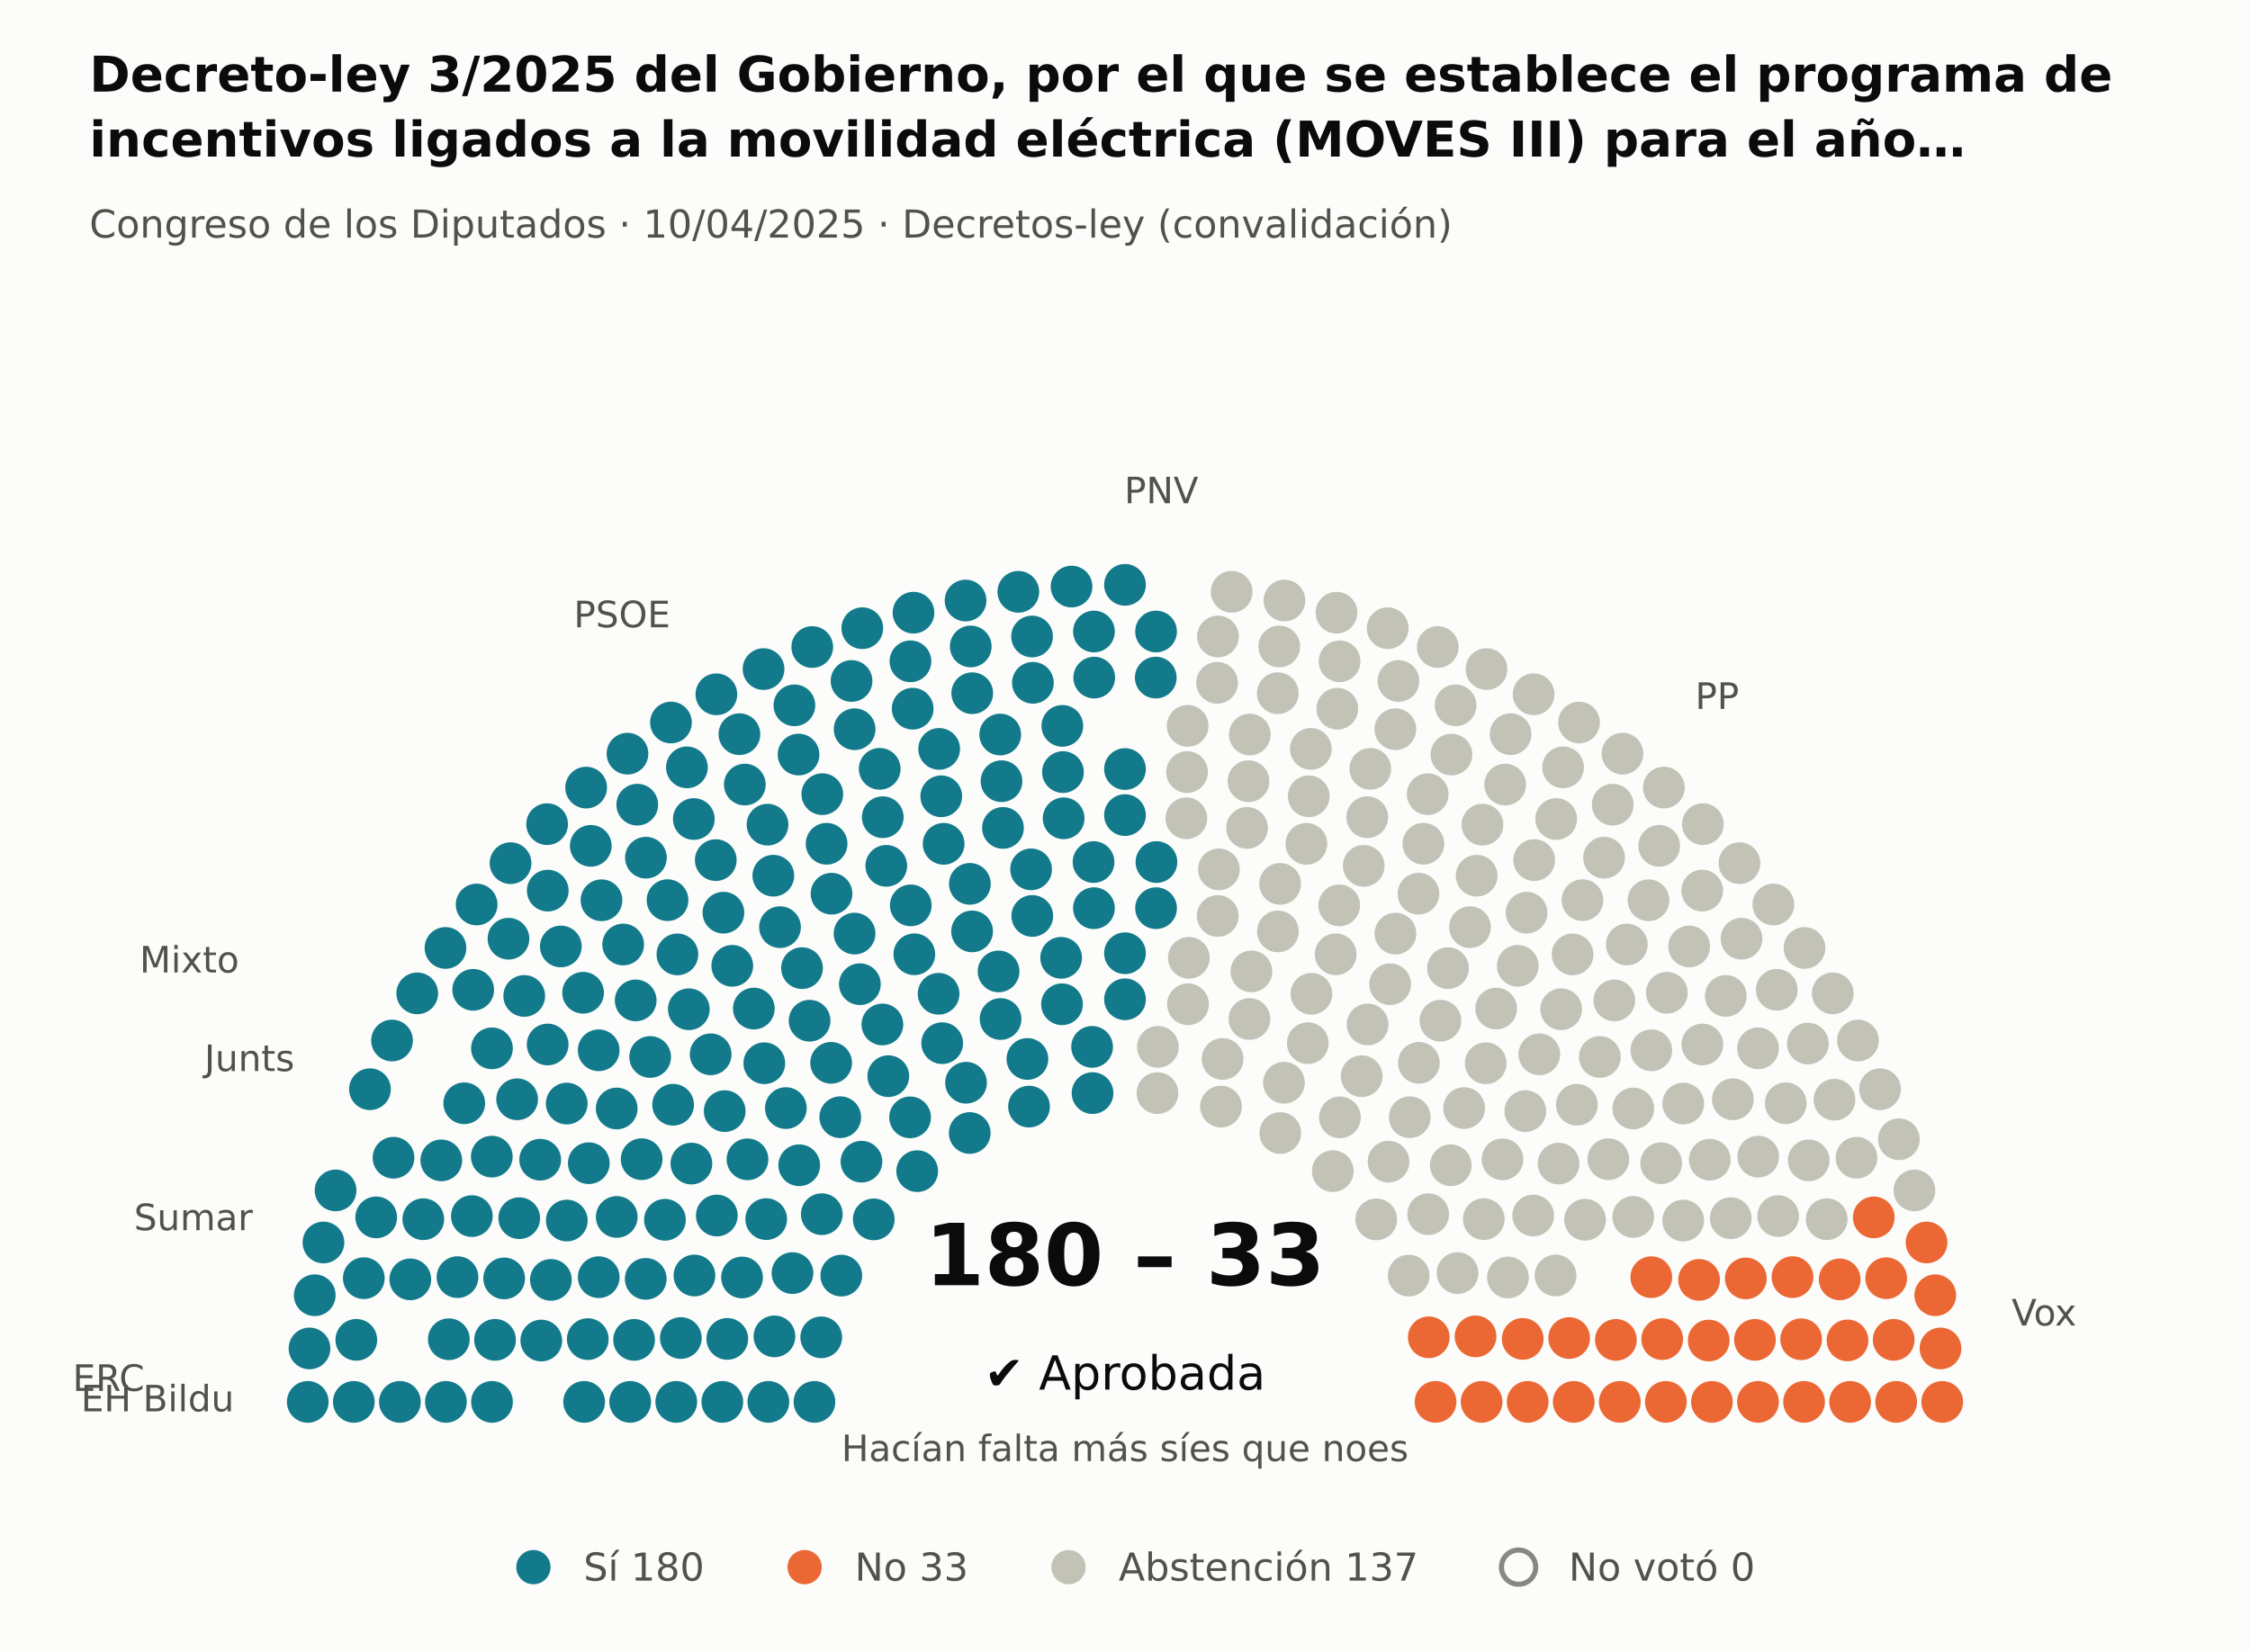
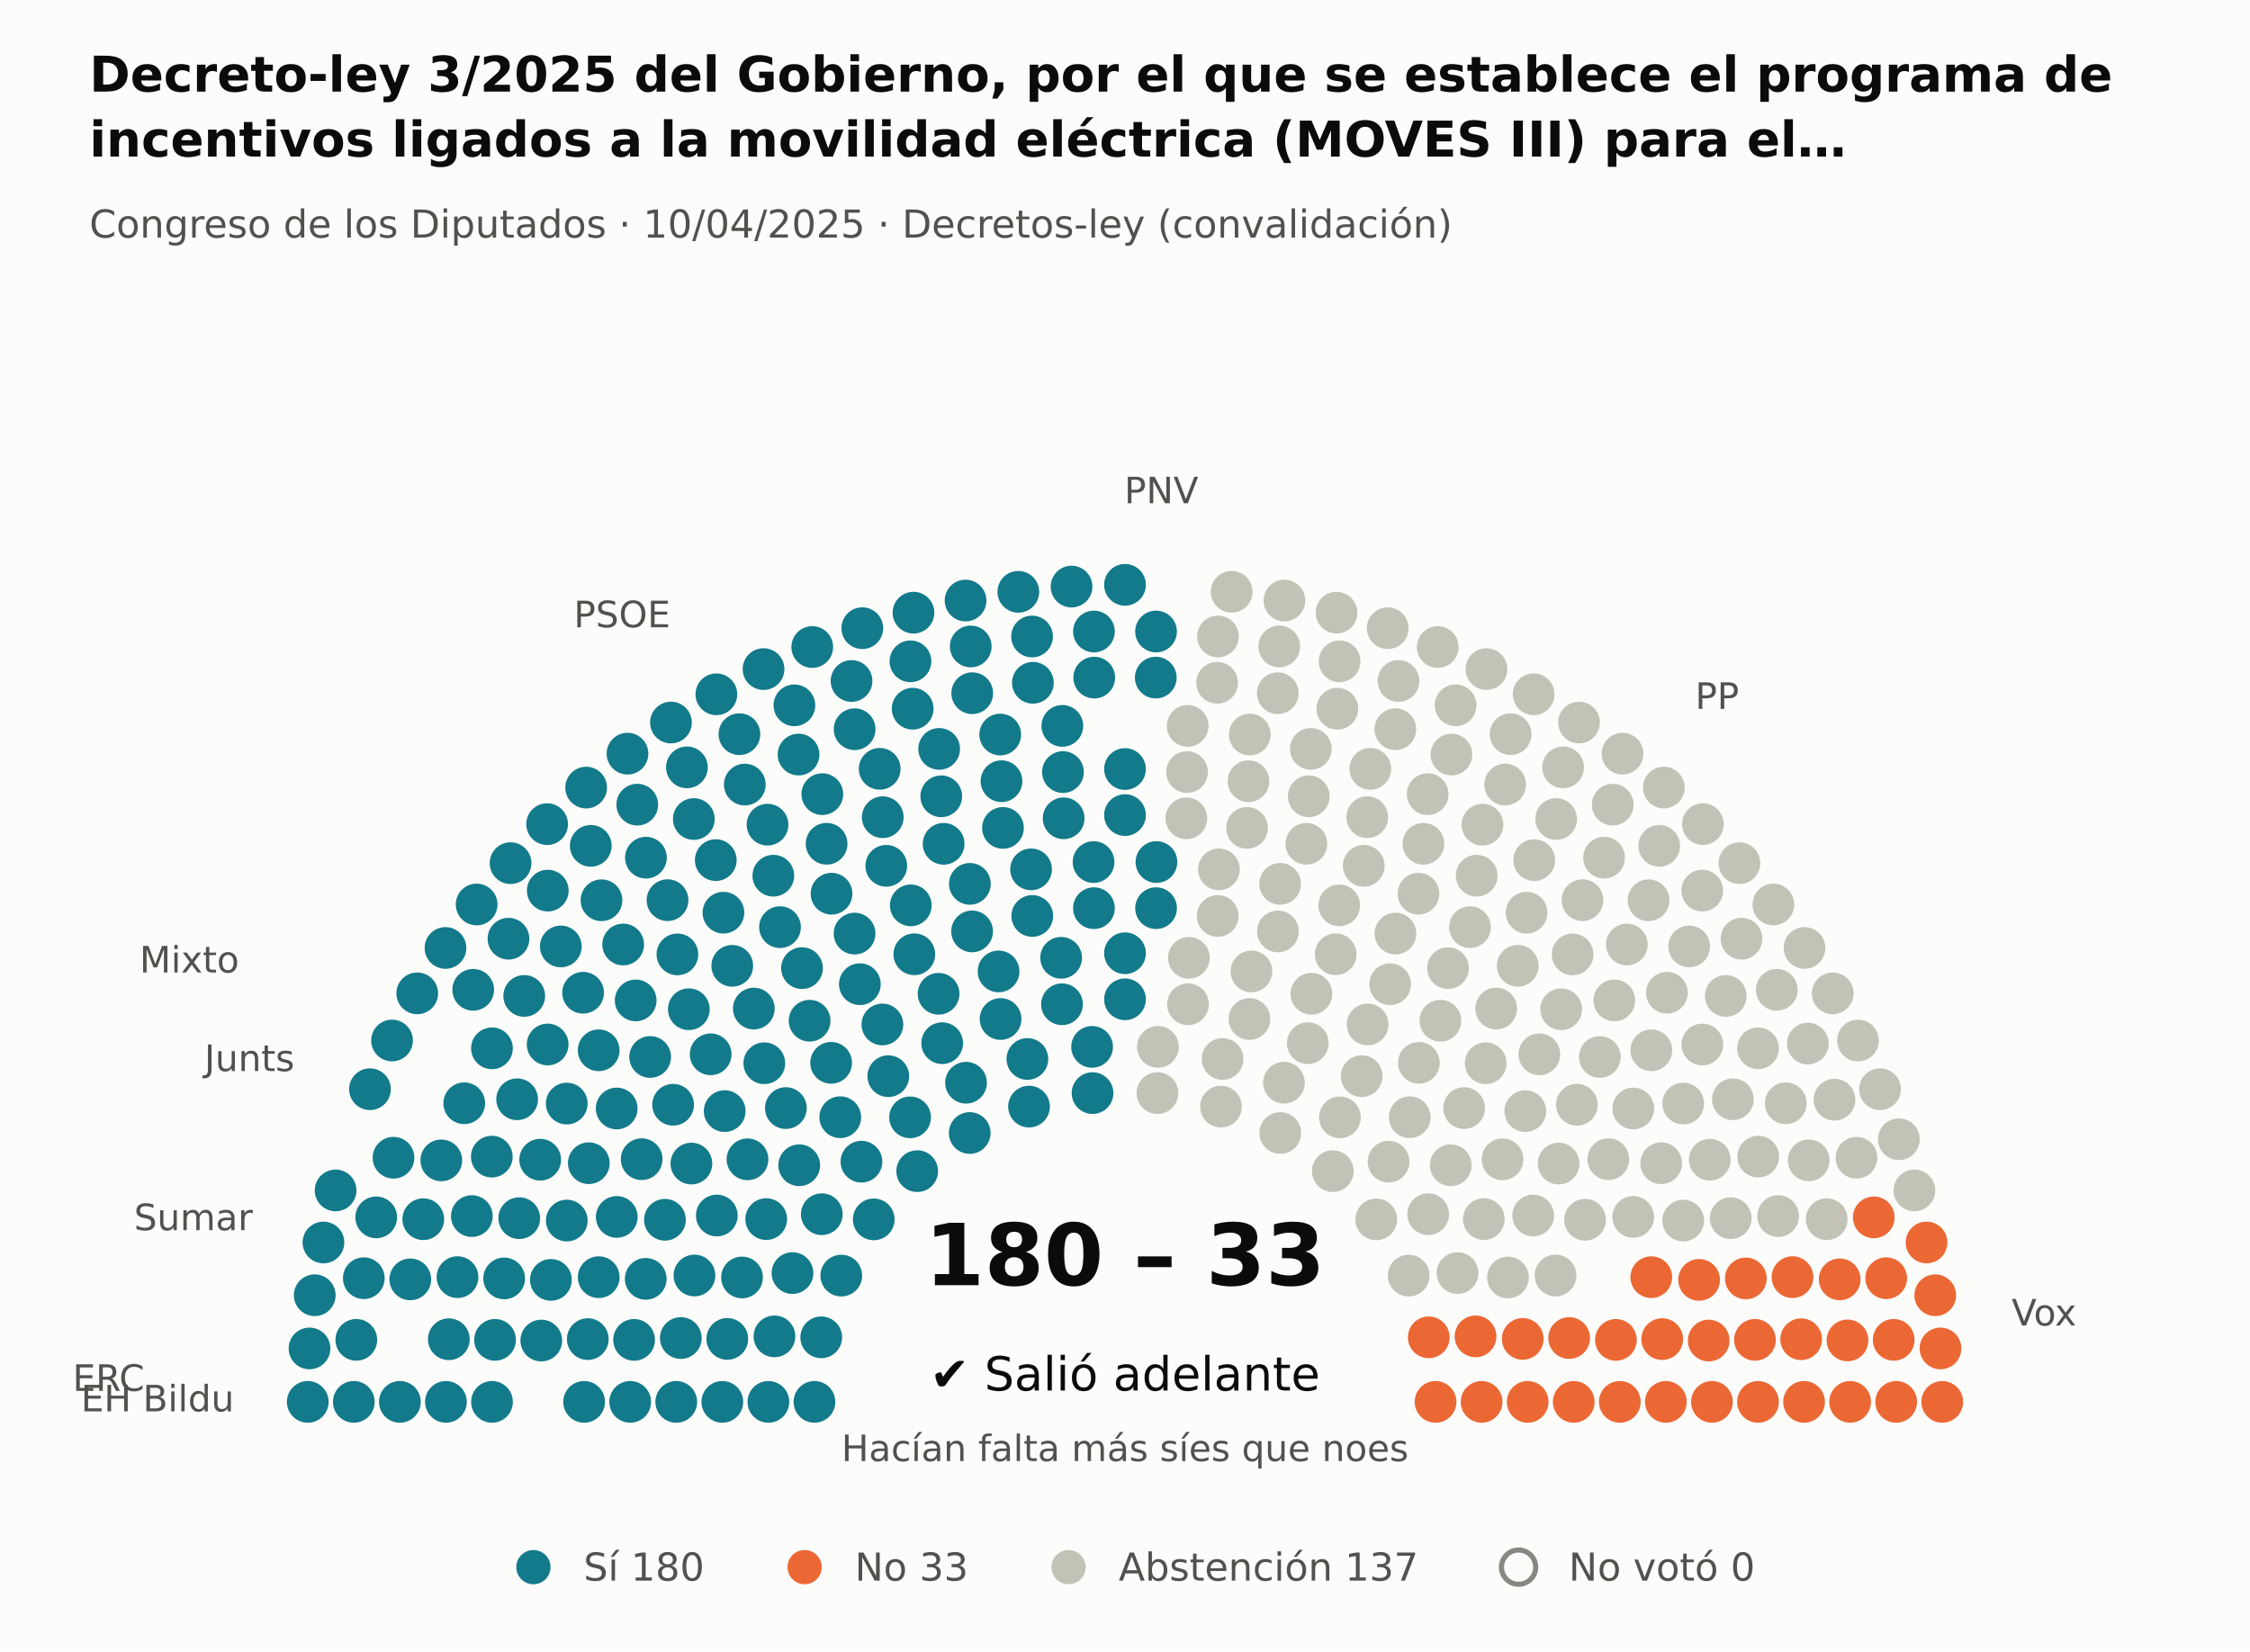
<svg xmlns="http://www.w3.org/2000/svg" xmlns:xlink="http://www.w3.org/1999/xlink" width="525.6pt" height="385.884pt" viewBox="0 0 525.6 385.884" version="1.1">
  <defs>
    <style type="text/css">*{stroke-linejoin: round; stroke-linecap: butt}</style>
  </defs>
  <g id="figure_1">
    <g id="patch_1">
      <path d="M 0 385.884  L 525.6 385.884  L 525.6 0  L 0 0  z " style="fill: #fcfcfb" />
    </g>
    <g id="axes_1">
      <g id="PathCollection_1">
        <defs>
          <path id="m79c244569f" d="M 0 4.873  C 1.292 4.873 2.532 4.36 3.446 3.446  C 4.36 2.532 4.873 1.292 4.873 0  C 4.873 -1.292 4.36 -2.532 3.446 -3.446  C 2.532 -4.36 1.292 -4.873 0 -4.873  C -1.292 -4.873 -2.532 -4.36 -3.446 -3.446  C -4.36 -2.532 -4.873 -1.292 -4.873 0  C -4.873 1.292 -4.36 2.532 -3.446 3.446  C -2.532 4.36 -1.292 4.873 0 4.873  z " />
        </defs>
        <g clip-path="url(#p0f7a6aeadc)">
          <use xlink:href="#m79c244569f" x="190.255" y="327.559" style="fill: #127a8a" />
          <use xlink:href="#m79c244569f" x="179.494" y="327.559" style="fill: #127a8a" />
          <use xlink:href="#m79c244569f" x="168.734" y="327.559" style="fill: #127a8a" />
          <use xlink:href="#m79c244569f" x="157.974" y="327.559" style="fill: #127a8a" />
          <use xlink:href="#m79c244569f" x="147.213" y="327.559" style="fill: #127a8a" />
          <use xlink:href="#m79c244569f" x="136.453" y="327.559" style="fill: #127a8a" />
          <use xlink:href="#m79c244569f" x="114.932" y="327.559" style="fill: #127a8a" />
          <use xlink:href="#m79c244569f" x="104.172" y="327.559" style="fill: #127a8a" />
          <use xlink:href="#m79c244569f" x="93.412" y="327.559" style="fill: #127a8a" />
          <use xlink:href="#m79c244569f" x="82.651" y="327.559" style="fill: #127a8a" />
          <use xlink:href="#m79c244569f" x="71.891" y="327.559" style="fill: #127a8a" />
          <use xlink:href="#m79c244569f" x="72.3" y="315.072" style="fill: #127a8a" />
          <use xlink:href="#m79c244569f" x="83.235" y="313.063" style="fill: #127a8a" />
          <use xlink:href="#m79c244569f" x="104.849" y="312.922" style="fill: #127a8a" />
          <use xlink:href="#m79c244569f" x="115.644" y="313.065" style="fill: #127a8a" />
          <use xlink:href="#m79c244569f" x="126.444" y="313.227" style="fill: #127a8a" />
          <use xlink:href="#m79c244569f" x="137.307" y="312.891" style="fill: #127a8a" />
          <use xlink:href="#m79c244569f" x="148.125" y="313.072" style="fill: #127a8a" />
          <use xlink:href="#m79c244569f" x="73.524" y="302.64" style="fill: #127a8a" />
          <use xlink:href="#m79c244569f" x="159.041" y="312.64" style="fill: #127a8a" />
          <use xlink:href="#m79c244569f" x="169.892" y="312.843" style="fill: #127a8a" />
          <use xlink:href="#m79c244569f" x="84.984" y="298.661" style="fill: #127a8a" />
          <use xlink:href="#m79c244569f" x="95.848" y="298.932" style="fill: #127a8a" />
          <use xlink:href="#m79c244569f" x="180.913" y="312.251" style="fill: #127a8a" />
          <use xlink:href="#m79c244569f" x="106.873" y="298.411" style="fill: #127a8a" />
          <use xlink:href="#m79c244569f" x="117.773" y="298.711" style="fill: #127a8a" />
          <use xlink:href="#m79c244569f" x="75.559" y="290.314" style="fill: #127a8a" />
          <use xlink:href="#m79c244569f" x="191.84" y="312.475" style="fill: #127a8a" />
          <use xlink:href="#m79c244569f" x="128.689" y="299.052" style="fill: #127a8a" />
          <use xlink:href="#m79c244569f" x="139.859" y="298.421" style="fill: #127a8a" />
          <use xlink:href="#m79c244569f" x="87.886" y="284.446" style="fill: #127a8a" />
          <use xlink:href="#m79c244569f" x="150.845" y="298.813" style="fill: #127a8a" />
          <use xlink:href="#m79c244569f" x="98.877" y="284.876" style="fill: #127a8a" />
          <use xlink:href="#m79c244569f" x="78.396" y="278.148" style="fill: #127a8a" />
          <use xlink:href="#m79c244569f" x="110.227" y="284.148" style="fill: #127a8a" />
          <use xlink:href="#m79c244569f" x="162.22" y="298.026" style="fill: #127a8a" />
          <use xlink:href="#m79c244569f" x="121.299" y="284.635" style="fill: #127a8a" />
          <use xlink:href="#m79c244569f" x="173.338" y="298.491" style="fill: #127a8a" />
          <use xlink:href="#m79c244569f" x="132.403" y="285.19" style="fill: #127a8a" />
          <use xlink:href="#m79c244569f" x="91.922" y="270.511" style="fill: #127a8a" />
          <use xlink:href="#m79c244569f" x="103.087" y="271.129" style="fill: #127a8a" />
          <use xlink:href="#m79c244569f" x="144.073" y="284.345" style="fill: #127a8a" />
          <use xlink:href="#m79c244569f" x="185.12" y="297.465" style="fill: #127a8a" />
          <use xlink:href="#m79c244569f" x="114.884" y="270.255" style="fill: #127a8a" />
          <use xlink:href="#m79c244569f" x="155.33" y="285.008" style="fill: #127a8a" />
          <use xlink:href="#m79c244569f" x="126.188" y="270.972" style="fill: #127a8a" />
          <use xlink:href="#m79c244569f" x="86.423" y="254.501" style="fill: #127a8a" />
          <use xlink:href="#m79c244569f" x="196.526" y="298.052" style="fill: #127a8a" />
          <use xlink:href="#m79c244569f" x="137.546" y="271.792" style="fill: #127a8a" />
          <use xlink:href="#m79c244569f" x="108.448" y="257.787" style="fill: #127a8a" />
          <use xlink:href="#m79c244569f" x="167.447" y="284.012" style="fill: #127a8a" />
          <use xlink:href="#m79c244569f" x="91.579" y="243.122" style="fill: #127a8a" />
          <use xlink:href="#m79c244569f" x="120.802" y="256.852" style="fill: #127a8a" />
          <use xlink:href="#m79c244569f" x="149.892" y="270.854" style="fill: #127a8a" />
          <use xlink:href="#m79c244569f" x="178.986" y="284.853" style="fill: #127a8a" />
          <use xlink:href="#m79c244569f" x="132.392" y="257.854" style="fill: #127a8a" />
          <use xlink:href="#m79c244569f" x="161.511" y="271.874" style="fill: #127a8a" />
          <use xlink:href="#m79c244569f" x="114.922" y="244.949" style="fill: #127a8a" />
          <use xlink:href="#m79c244569f" x="144.061" y="259.005" style="fill: #127a8a" />
          <use xlink:href="#m79c244569f" x="97.468" y="232.104" style="fill: #127a8a" />
          <use xlink:href="#m79c244569f" x="191.972" y="283.704" style="fill: #127a8a" />
          <use xlink:href="#m79c244569f" x="127.932" y="244.052" style="fill: #127a8a" />
          <use xlink:href="#m79c244569f" x="110.54" y="231.275" style="fill: #127a8a" />
          <use xlink:href="#m79c244569f" x="174.614" y="270.885" style="fill: #127a8a" />
          <use xlink:href="#m79c244569f" x="157.239" y="258.13" style="fill: #127a8a" />
          <use xlink:href="#m79c244569f" x="139.852" y="245.408" style="fill: #127a8a" />
          <use xlink:href="#m79c244569f" x="104.065" y="221.495" style="fill: #127a8a" />
          <use xlink:href="#m79c244569f" x="122.46" y="232.705" style="fill: #127a8a" />
          <use xlink:href="#m79c244569f" x="204.109" y="284.917" style="fill: #127a8a" />
          <use xlink:href="#m79c244569f" x="186.699" y="272.268" style="fill: #127a8a" />
          <use xlink:href="#m79c244569f" x="169.288" y="259.618" style="fill: #127a8a" />
          <use xlink:href="#m79c244569f" x="151.878" y="246.969" style="fill: #127a8a" />
          <use xlink:href="#m79c244569f" x="118.781" y="219.336" style="fill: #127a8a" />
          <use xlink:href="#m79c244569f" x="136.212" y="231.964" style="fill: #127a8a" />
          <use xlink:href="#m79c244569f" x="111.342" y="211.34" style="fill: #127a8a" />
          <use xlink:href="#m79c244569f" x="131.01" y="221.145" style="fill: #127a8a" />
          <use xlink:href="#m79c244569f" x="148.497" y="233.752" style="fill: #127a8a" />
          <use xlink:href="#m79c244569f" x="166.012" y="246.344" style="fill: #127a8a" />
          <use xlink:href="#m79c244569f" x="183.577" y="258.912" style="fill: #127a8a" />
          <use xlink:href="#m79c244569f" x="119.267" y="201.683" style="fill: #127a8a" />
          <use xlink:href="#m79c244569f" x="127.957" y="208.098" style="fill: #127a8a" />
          <use xlink:href="#m79c244569f" x="160.909" y="235.816" style="fill: #127a8a" />
          <use xlink:href="#m79c244569f" x="201.236" y="271.436" style="fill: #127a8a" />
          <use xlink:href="#m79c244569f" x="145.572" y="220.691" style="fill: #127a8a" />
          <use xlink:href="#m79c244569f" x="178.541" y="248.434" style="fill: #127a8a" />
          <use xlink:href="#m79c244569f" x="140.509" y="210.352" style="fill: #127a8a" />
          <use xlink:href="#m79c244569f" x="196.285" y="261.044" style="fill: #127a8a" />
          <use xlink:href="#m79c244569f" x="158.242" y="223" style="fill: #127a8a" />
          <use xlink:href="#m79c244569f" x="127.807" y="192.565" style="fill: #127a8a" />
          <use xlink:href="#m79c244569f" x="138.007" y="197.635" style="fill: #127a8a" />
          <use xlink:href="#m79c244569f" x="176.095" y="235.657" style="fill: #127a8a" />
          <use xlink:href="#m79c244569f" x="155.933" y="210.331" style="fill: #127a8a" />
          <use xlink:href="#m79c244569f" x="214.258" y="273.647" style="fill: #127a8a" />
          <use xlink:href="#m79c244569f" x="171.057" y="225.668" style="fill: #127a8a" />
          <use xlink:href="#m79c244569f" x="150.889" y="200.403" style="fill: #127a8a" />
          <use xlink:href="#m79c244569f" x="136.925" y="184.025" style="fill: #127a8a" />
          <use xlink:href="#m79c244569f" x="194.153" y="248.336" style="fill: #127a8a" />
          <use xlink:href="#m79c244569f" x="189.122" y="238.497" style="fill: #127a8a" />
          <use xlink:href="#m79c244569f" x="168.994" y="213.255" style="fill: #127a8a" />
          <use xlink:href="#m79c244569f" x="148.866" y="188.014" style="fill: #127a8a" />
          <use xlink:href="#m79c244569f" x="146.582" y="176.1" style="fill: #127a8a" />
          <use xlink:href="#m79c244569f" x="212.597" y="261.079" style="fill: #127a8a" />
          <use xlink:href="#m79c244569f" x="167.205" y="200.971" style="fill: #127a8a" />
          <use xlink:href="#m79c244569f" x="187.351" y="226.213" style="fill: #127a8a" />
          <use xlink:href="#m79c244569f" x="162.076" y="191.371" style="fill: #127a8a" />
          <use xlink:href="#m79c244569f" x="207.509" y="251.457" style="fill: #127a8a" />
          <use xlink:href="#m79c244569f" x="182.21" y="216.636" style="fill: #127a8a" />
          <use xlink:href="#m79c244569f" x="160.464" y="179.299" style="fill: #127a8a" />
          <use xlink:href="#m79c244569f" x="180.649" y="204.611" style="fill: #127a8a" />
          <use xlink:href="#m79c244569f" x="156.737" y="168.823" style="fill: #127a8a" />
          <use xlink:href="#m79c244569f" x="206.127" y="239.373" style="fill: #127a8a" />
          <use xlink:href="#m79c244569f" x="200.866" y="229.965" style="fill: #127a8a" />
          <use xlink:href="#m79c244569f" x="179.293" y="192.69" style="fill: #127a8a" />
          <use xlink:href="#m79c244569f" x="173.988" y="183.319" style="fill: #127a8a" />
          <use xlink:href="#m79c244569f" x="226.527" y="264.732" style="fill: #127a8a" />
          <use xlink:href="#m79c244569f" x="199.626" y="218.139" style="fill: #127a8a" />
          <use xlink:href="#m79c244569f" x="194.246" y="208.82" style="fill: #127a8a" />
          <use xlink:href="#m79c244569f" x="172.726" y="171.545" style="fill: #127a8a" />
          <use xlink:href="#m79c244569f" x="167.345" y="162.226" style="fill: #127a8a" />
          <use xlink:href="#m79c244569f" x="193.096" y="197.151" style="fill: #127a8a" />
          <use xlink:href="#m79c244569f" x="220.095" y="243.745" style="fill: #127a8a" />
          <use xlink:href="#m79c244569f" x="186.541" y="176.307" style="fill: #127a8a" />
          <use xlink:href="#m79c244569f" x="225.667" y="252.986" style="fill: #127a8a" />
          <use xlink:href="#m79c244569f" x="192.093" y="185.56" style="fill: #127a8a" />
          <use xlink:href="#m79c244569f" x="178.363" y="156.337" style="fill: #127a8a" />
          <use xlink:href="#m79c244569f" x="185.572" y="164.803" style="fill: #127a8a" />
          <use xlink:href="#m79c244569f" x="213.586" y="222.973" style="fill: #127a8a" />
          <use xlink:href="#m79c244569f" x="219.254" y="232.205" style="fill: #127a8a" />
          <use xlink:href="#m79c244569f" x="207.033" y="202.305" style="fill: #127a8a" />
          <use xlink:href="#m79c244569f" x="212.756" y="211.545" style="fill: #127a8a" />
          <use xlink:href="#m79c244569f" x="206.213" y="190.947" style="fill: #127a8a" />
          <use xlink:href="#m79c244569f" x="189.742" y="151.182" style="fill: #127a8a" />
          <use xlink:href="#m79c244569f" x="199.642" y="170.385" style="fill: #127a8a" />
          <use xlink:href="#m79c244569f" x="205.497" y="179.642" style="fill: #127a8a" />
          <use xlink:href="#m79c244569f" x="198.918" y="159.117" style="fill: #127a8a" />
          <use xlink:href="#m79c244569f" x="201.434" y="146.781" style="fill: #127a8a" />
          <use xlink:href="#m79c244569f" x="240.382" y="258.564" style="fill: #127a8a" />
          <use xlink:href="#m79c244569f" x="233.732" y="238.096" style="fill: #127a8a" />
          <use xlink:href="#m79c244569f" x="227.082" y="217.629" style="fill: #127a8a" />
          <use xlink:href="#m79c244569f" x="220.431" y="197.162" style="fill: #127a8a" />
          <use xlink:href="#m79c244569f" x="213.199" y="165.595" style="fill: #127a8a" />
          <use xlink:href="#m79c244569f" x="219.876" y="186.058" style="fill: #127a8a" />
          <use xlink:href="#m79c244569f" x="226.563" y="206.519" style="fill: #127a8a" />
          <use xlink:href="#m79c244569f" x="233.267" y="226.978" style="fill: #127a8a" />
          <use xlink:href="#m79c244569f" x="212.679" y="154.522" style="fill: #127a8a" />
          <use xlink:href="#m79c244569f" x="240.002" y="247.433" style="fill: #127a8a" />
          <use xlink:href="#m79c244569f" x="219.389" y="174.986" style="fill: #127a8a" />
          <use xlink:href="#m79c244569f" x="213.389" y="143.155" style="fill: #127a8a" />
          <use xlink:href="#m79c244569f" x="227.113" y="161.972" style="fill: #127a8a" />
          <use xlink:href="#m79c244569f" x="234.294" y="193.447" style="fill: #127a8a" />
          <use xlink:href="#m79c244569f" x="226.766" y="151.05" style="fill: #127a8a" />
          <use xlink:href="#m79c244569f" x="233.952" y="182.532" style="fill: #127a8a" />
          <use xlink:href="#m79c244569f" x="225.555" y="140.318" style="fill: #127a8a" />
          <use xlink:href="#m79c244569f" x="241.141" y="214.019" style="fill: #127a8a" />
          <use xlink:href="#m79c244569f" x="233.652" y="171.631" style="fill: #127a8a" />
          <use xlink:href="#m79c244569f" x="240.86" y="203.131" style="fill: #127a8a" />
          <use xlink:href="#m79c244569f" x="248.085" y="234.651" style="fill: #127a8a" />
          <use xlink:href="#m79c244569f" x="247.882" y="223.799" style="fill: #127a8a" />
          <use xlink:href="#m79c244569f" x="237.881" y="138.283" style="fill: #127a8a" />
          <use xlink:href="#m79c244569f" x="241.285" y="159.542" style="fill: #127a8a" />
          <use xlink:href="#m79c244569f" x="241.085" y="148.723" style="fill: #127a8a" />
          <use xlink:href="#m79c244569f" x="255.217" y="255.411" style="fill: #127a8a" />
          <use xlink:href="#m79c244569f" x="248.468" y="191.202" style="fill: #127a8a" />
          <use xlink:href="#m79c244569f" x="248.306" y="180.403" style="fill: #127a8a" />
          <use xlink:href="#m79c244569f" x="255.114" y="244.608" style="fill: #127a8a" />
          <use xlink:href="#m79c244569f" x="248.164" y="169.607" style="fill: #127a8a" />
          <use xlink:href="#m79c244569f" x="250.314" y="137.058" style="fill: #127a8a" />
          <use xlink:href="#m79c244569f" x="255.542" y="212.2" style="fill: #127a8a" />
          <use xlink:href="#m79c244569f" x="255.454" y="201.425" style="fill: #127a8a" />
          <use xlink:href="#m79c244569f" x="255.611" y="158.323" style="fill: #127a8a" />
          <use xlink:href="#m79c244569f" x="255.546" y="147.556" style="fill: #127a8a" />
          <use xlink:href="#m79c244569f" x="262.8" y="233.492" style="fill: #127a8a" />
          <use xlink:href="#m79c244569f" x="262.8" y="222.732" style="fill: #127a8a" />
          <use xlink:href="#m79c244569f" x="262.8" y="190.451" style="fill: #127a8a" />
          <use xlink:href="#m79c244569f" x="262.8" y="179.691" style="fill: #127a8a" />
          <use xlink:href="#m79c244569f" x="262.8" y="136.649" style="fill: #127a8a" />
          <use xlink:href="#m79c244569f" x="270.054" y="147.556" style="fill: #127a8a" />
          <use xlink:href="#m79c244569f" x="269.989" y="158.323" style="fill: #127a8a" />
          <use xlink:href="#m79c244569f" x="270.146" y="201.425" style="fill: #127a8a" />
          <use xlink:href="#m79c244569f" x="270.058" y="212.2" style="fill: #127a8a" />
        </g>
      </g>
      <g id="PathCollection_2">
        <defs>
          <path id="m7b759d9e16" d="M 0 4.873  C 1.292 4.873 2.532 4.36 3.446 3.446  C 4.36 2.532 4.873 1.292 4.873 0  C 4.873 -1.292 4.36 -2.532 3.446 -3.446  C 2.532 -4.36 1.292 -4.873 0 -4.873  C -1.292 -4.873 -2.532 -4.36 -3.446 -3.446  C -4.36 -2.532 -4.873 -1.292 -4.873 0  C -4.873 1.292 -4.36 2.532 -3.446 3.446  C -2.532 4.36 -1.292 4.873 0 4.873  z " />
        </defs>
        <g clip-path="url(#p0f7a6aeadc)">
          <use xlink:href="#m7b759d9e16" x="437.714" y="284.446" style="fill: #eb6834" />
          <use xlink:href="#m7b759d9e16" x="385.741" y="298.421" style="fill: #eb6834" />
          <use xlink:href="#m7b759d9e16" x="333.76" y="312.475" style="fill: #eb6834" />
          <use xlink:href="#m7b759d9e16" x="396.911" y="299.052" style="fill: #eb6834" />
          <use xlink:href="#m7b759d9e16" x="407.827" y="298.711" style="fill: #eb6834" />
          <use xlink:href="#m7b759d9e16" x="450.041" y="290.314" style="fill: #eb6834" />
          <use xlink:href="#m7b759d9e16" x="344.687" y="312.251" style="fill: #eb6834" />
          <use xlink:href="#m7b759d9e16" x="418.727" y="298.411" style="fill: #eb6834" />
          <use xlink:href="#m7b759d9e16" x="429.752" y="298.932" style="fill: #eb6834" />
          <use xlink:href="#m7b759d9e16" x="440.616" y="298.661" style="fill: #eb6834" />
          <use xlink:href="#m7b759d9e16" x="355.708" y="312.843" style="fill: #eb6834" />
          <use xlink:href="#m7b759d9e16" x="366.559" y="312.64" style="fill: #eb6834" />
          <use xlink:href="#m7b759d9e16" x="452.076" y="302.64" style="fill: #eb6834" />
          <use xlink:href="#m7b759d9e16" x="377.475" y="313.072" style="fill: #eb6834" />
          <use xlink:href="#m7b759d9e16" x="388.293" y="312.891" style="fill: #eb6834" />
          <use xlink:href="#m7b759d9e16" x="399.156" y="313.227" style="fill: #eb6834" />
          <use xlink:href="#m7b759d9e16" x="409.956" y="313.065" style="fill: #eb6834" />
          <use xlink:href="#m7b759d9e16" x="420.751" y="312.922" style="fill: #eb6834" />
          <use xlink:href="#m7b759d9e16" x="431.578" y="313.193" style="fill: #eb6834" />
          <use xlink:href="#m7b759d9e16" x="442.365" y="313.063" style="fill: #eb6834" />
          <use xlink:href="#m7b759d9e16" x="453.3" y="315.072" style="fill: #eb6834" />
          <use xlink:href="#m7b759d9e16" x="335.345" y="327.559" style="fill: #eb6834" />
          <use xlink:href="#m7b759d9e16" x="346.106" y="327.559" style="fill: #eb6834" />
          <use xlink:href="#m7b759d9e16" x="356.866" y="327.559" style="fill: #eb6834" />
          <use xlink:href="#m7b759d9e16" x="367.626" y="327.559" style="fill: #eb6834" />
          <use xlink:href="#m7b759d9e16" x="378.387" y="327.559" style="fill: #eb6834" />
          <use xlink:href="#m7b759d9e16" x="389.147" y="327.559" style="fill: #eb6834" />
          <use xlink:href="#m7b759d9e16" x="399.907" y="327.559" style="fill: #eb6834" />
          <use xlink:href="#m7b759d9e16" x="410.668" y="327.559" style="fill: #eb6834" />
          <use xlink:href="#m7b759d9e16" x="421.428" y="327.559" style="fill: #eb6834" />
          <use xlink:href="#m7b759d9e16" x="432.188" y="327.559" style="fill: #eb6834" />
          <use xlink:href="#m7b759d9e16" x="442.949" y="327.559" style="fill: #eb6834" />
          <use xlink:href="#m7b759d9e16" x="453.709" y="327.559" style="fill: #eb6834" />
        </g>
      </g>
      <g id="PathCollection_3">
        <defs>
          <path id="ma848baf328" d="M 0 4.873  C 1.292 4.873 2.532 4.36 3.446 3.446  C 4.36 2.532 4.873 1.292 4.873 0  C 4.873 -1.292 4.36 -2.532 3.446 -3.446  C 2.532 -4.36 1.292 -4.873 0 -4.873  C -1.292 -4.873 -2.532 -4.36 -3.446 -3.446  C -4.36 -2.532 -4.873 -1.292 -4.873 0  C -4.873 1.292 -4.36 2.532 -3.446 3.446  C -2.532 4.36 -1.292 4.873 0 4.873  z " />
        </defs>
        <g clip-path="url(#p0f7a6aeadc)">
          <use xlink:href="#ma848baf328" x="270.486" y="244.608" style="fill: #c3c2b7" />
          <use xlink:href="#ma848baf328" x="277.436" y="169.607" style="fill: #c3c2b7" />
          <use xlink:href="#ma848baf328" x="277.294" y="180.403" style="fill: #c3c2b7" />
          <use xlink:href="#ma848baf328" x="270.383" y="255.411" style="fill: #c3c2b7" />
          <use xlink:href="#ma848baf328" x="277.132" y="191.202" style="fill: #c3c2b7" />
          <use xlink:href="#ma848baf328" x="284.515" y="148.723" style="fill: #c3c2b7" />
          <use xlink:href="#ma848baf328" x="284.315" y="159.542" style="fill: #c3c2b7" />
          <use xlink:href="#ma848baf328" x="287.719" y="138.283" style="fill: #c3c2b7" />
          <use xlink:href="#ma848baf328" x="277.718" y="223.799" style="fill: #c3c2b7" />
          <use xlink:href="#ma848baf328" x="277.515" y="234.651" style="fill: #c3c2b7" />
          <use xlink:href="#ma848baf328" x="284.74" y="203.131" style="fill: #c3c2b7" />
          <use xlink:href="#ma848baf328" x="291.948" y="171.631" style="fill: #c3c2b7" />
          <use xlink:href="#ma848baf328" x="284.459" y="214.019" style="fill: #c3c2b7" />
          <use xlink:href="#ma848baf328" x="291.648" y="182.532" style="fill: #c3c2b7" />
          <use xlink:href="#ma848baf328" x="300.045" y="140.318" style="fill: #c3c2b7" />
          <use xlink:href="#ma848baf328" x="298.834" y="151.05" style="fill: #c3c2b7" />
          <use xlink:href="#ma848baf328" x="291.306" y="193.447" style="fill: #c3c2b7" />
          <use xlink:href="#ma848baf328" x="298.487" y="161.972" style="fill: #c3c2b7" />
          <use xlink:href="#ma848baf328" x="312.211" y="143.155" style="fill: #c3c2b7" />
          <use xlink:href="#ma848baf328" x="285.598" y="247.433" style="fill: #c3c2b7" />
          <use xlink:href="#ma848baf328" x="306.211" y="174.986" style="fill: #c3c2b7" />
          <use xlink:href="#ma848baf328" x="312.921" y="154.522" style="fill: #c3c2b7" />
          <use xlink:href="#ma848baf328" x="292.333" y="226.978" style="fill: #c3c2b7" />
          <use xlink:href="#ma848baf328" x="299.037" y="206.519" style="fill: #c3c2b7" />
          <use xlink:href="#ma848baf328" x="305.724" y="186.058" style="fill: #c3c2b7" />
          <use xlink:href="#ma848baf328" x="312.401" y="165.595" style="fill: #c3c2b7" />
          <use xlink:href="#ma848baf328" x="285.218" y="258.564" style="fill: #c3c2b7" />
          <use xlink:href="#ma848baf328" x="291.868" y="238.096" style="fill: #c3c2b7" />
          <use xlink:href="#ma848baf328" x="298.518" y="217.629" style="fill: #c3c2b7" />
          <use xlink:href="#ma848baf328" x="305.169" y="197.162" style="fill: #c3c2b7" />
          <use xlink:href="#ma848baf328" x="324.166" y="146.781" style="fill: #c3c2b7" />
          <use xlink:href="#ma848baf328" x="326.682" y="159.117" style="fill: #c3c2b7" />
          <use xlink:href="#ma848baf328" x="320.103" y="179.642" style="fill: #c3c2b7" />
          <use xlink:href="#ma848baf328" x="325.958" y="170.385" style="fill: #c3c2b7" />
          <use xlink:href="#ma848baf328" x="319.387" y="190.947" style="fill: #c3c2b7" />
          <use xlink:href="#ma848baf328" x="335.858" y="151.182" style="fill: #c3c2b7" />
          <use xlink:href="#ma848baf328" x="312.844" y="211.545" style="fill: #c3c2b7" />
          <use xlink:href="#ma848baf328" x="318.567" y="202.305" style="fill: #c3c2b7" />
          <use xlink:href="#ma848baf328" x="306.346" y="232.205" style="fill: #c3c2b7" />
          <use xlink:href="#ma848baf328" x="312.014" y="222.973" style="fill: #c3c2b7" />
          <use xlink:href="#ma848baf328" x="340.028" y="164.803" style="fill: #c3c2b7" />
          <use xlink:href="#ma848baf328" x="347.237" y="156.337" style="fill: #c3c2b7" />
          <use xlink:href="#ma848baf328" x="299.933" y="252.986" style="fill: #c3c2b7" />
          <use xlink:href="#ma848baf328" x="333.507" y="185.56" style="fill: #c3c2b7" />
          <use xlink:href="#ma848baf328" x="339.059" y="176.307" style="fill: #c3c2b7" />
          <use xlink:href="#ma848baf328" x="305.505" y="243.745" style="fill: #c3c2b7" />
          <use xlink:href="#ma848baf328" x="332.504" y="197.151" style="fill: #c3c2b7" />
          <use xlink:href="#ma848baf328" x="299.073" y="264.732" style="fill: #c3c2b7" />
          <use xlink:href="#ma848baf328" x="325.974" y="218.139" style="fill: #c3c2b7" />
          <use xlink:href="#ma848baf328" x="331.354" y="208.82" style="fill: #c3c2b7" />
          <use xlink:href="#ma848baf328" x="352.874" y="171.545" style="fill: #c3c2b7" />
          <use xlink:href="#ma848baf328" x="358.255" y="162.226" style="fill: #c3c2b7" />
          <use xlink:href="#ma848baf328" x="351.612" y="183.319" style="fill: #c3c2b7" />
          <use xlink:href="#ma848baf328" x="346.307" y="192.69" style="fill: #c3c2b7" />
          <use xlink:href="#ma848baf328" x="324.734" y="229.965" style="fill: #c3c2b7" />
          <use xlink:href="#ma848baf328" x="319.473" y="239.373" style="fill: #c3c2b7" />
          <use xlink:href="#ma848baf328" x="344.951" y="204.611" style="fill: #c3c2b7" />
          <use xlink:href="#ma848baf328" x="368.863" y="168.823" style="fill: #c3c2b7" />
          <use xlink:href="#ma848baf328" x="365.136" y="179.299" style="fill: #c3c2b7" />
          <use xlink:href="#ma848baf328" x="318.091" y="251.457" style="fill: #c3c2b7" />
          <use xlink:href="#ma848baf328" x="343.39" y="216.636" style="fill: #c3c2b7" />
          <use xlink:href="#ma848baf328" x="363.524" y="191.371" style="fill: #c3c2b7" />
          <use xlink:href="#ma848baf328" x="338.249" y="226.213" style="fill: #c3c2b7" />
          <use xlink:href="#ma848baf328" x="313.003" y="261.079" style="fill: #c3c2b7" />
          <use xlink:href="#ma848baf328" x="358.395" y="200.971" style="fill: #c3c2b7" />
          <use xlink:href="#ma848baf328" x="379.018" y="176.1" style="fill: #c3c2b7" />
          <use xlink:href="#ma848baf328" x="376.734" y="188.014" style="fill: #c3c2b7" />
          <use xlink:href="#ma848baf328" x="356.606" y="213.255" style="fill: #c3c2b7" />
          <use xlink:href="#ma848baf328" x="336.478" y="238.497" style="fill: #c3c2b7" />
          <use xlink:href="#ma848baf328" x="331.447" y="248.336" style="fill: #c3c2b7" />
          <use xlink:href="#ma848baf328" x="388.675" y="184.025" style="fill: #c3c2b7" />
          <use xlink:href="#ma848baf328" x="374.711" y="200.403" style="fill: #c3c2b7" />
          <use xlink:href="#ma848baf328" x="311.342" y="273.647" style="fill: #c3c2b7" />
          <use xlink:href="#ma848baf328" x="354.543" y="225.668" style="fill: #c3c2b7" />
          <use xlink:href="#ma848baf328" x="369.667" y="210.331" style="fill: #c3c2b7" />
          <use xlink:href="#ma848baf328" x="349.505" y="235.657" style="fill: #c3c2b7" />
          <use xlink:href="#ma848baf328" x="387.593" y="197.635" style="fill: #c3c2b7" />
          <use xlink:href="#ma848baf328" x="329.315" y="261.044" style="fill: #c3c2b7" />
          <use xlink:href="#ma848baf328" x="367.358" y="223" style="fill: #c3c2b7" />
          <use xlink:href="#ma848baf328" x="397.793" y="192.565" style="fill: #c3c2b7" />
          <use xlink:href="#ma848baf328" x="385.091" y="210.352" style="fill: #c3c2b7" />
          <use xlink:href="#ma848baf328" x="347.059" y="248.434" style="fill: #c3c2b7" />
          <use xlink:href="#ma848baf328" x="324.364" y="271.436" style="fill: #c3c2b7" />
          <use xlink:href="#ma848baf328" x="380.028" y="220.691" style="fill: #c3c2b7" />
          <use xlink:href="#ma848baf328" x="364.691" y="235.816" style="fill: #c3c2b7" />
          <use xlink:href="#ma848baf328" x="397.643" y="208.098" style="fill: #c3c2b7" />
          <use xlink:href="#ma848baf328" x="406.333" y="201.683" style="fill: #c3c2b7" />
          <use xlink:href="#ma848baf328" x="342.023" y="258.912" style="fill: #c3c2b7" />
          <use xlink:href="#ma848baf328" x="359.587" y="246.344" style="fill: #c3c2b7" />
          <use xlink:href="#ma848baf328" x="377.103" y="233.752" style="fill: #c3c2b7" />
          <use xlink:href="#ma848baf328" x="394.59" y="221.145" style="fill: #c3c2b7" />
          <use xlink:href="#ma848baf328" x="414.258" y="211.34" style="fill: #c3c2b7" />
          <use xlink:href="#ma848baf328" x="389.388" y="231.964" style="fill: #c3c2b7" />
          <use xlink:href="#ma848baf328" x="406.819" y="219.336" style="fill: #c3c2b7" />
          <use xlink:href="#ma848baf328" x="321.491" y="284.917" style="fill: #c3c2b7" />
          <use xlink:href="#ma848baf328" x="338.901" y="272.268" style="fill: #c3c2b7" />
          <use xlink:href="#ma848baf328" x="356.312" y="259.618" style="fill: #c3c2b7" />
          <use xlink:href="#ma848baf328" x="373.722" y="246.969" style="fill: #c3c2b7" />
          <use xlink:href="#ma848baf328" x="403.14" y="232.705" style="fill: #c3c2b7" />
          <use xlink:href="#ma848baf328" x="385.748" y="245.408" style="fill: #c3c2b7" />
          <use xlink:href="#ma848baf328" x="421.535" y="221.495" style="fill: #c3c2b7" />
          <use xlink:href="#ma848baf328" x="368.361" y="258.13" style="fill: #c3c2b7" />
          <use xlink:href="#ma848baf328" x="350.986" y="270.885" style="fill: #c3c2b7" />
          <use xlink:href="#ma848baf328" x="415.06" y="231.275" style="fill: #c3c2b7" />
          <use xlink:href="#ma848baf328" x="333.628" y="283.704" style="fill: #c3c2b7" />
          <use xlink:href="#ma848baf328" x="397.668" y="244.052" style="fill: #c3c2b7" />
          <use xlink:href="#ma848baf328" x="381.539" y="259.005" style="fill: #c3c2b7" />
          <use xlink:href="#ma848baf328" x="428.132" y="232.104" style="fill: #c3c2b7" />
          <use xlink:href="#ma848baf328" x="410.678" y="244.949" style="fill: #c3c2b7" />
          <use xlink:href="#ma848baf328" x="364.089" y="271.874" style="fill: #c3c2b7" />
          <use xlink:href="#ma848baf328" x="393.208" y="257.854" style="fill: #c3c2b7" />
          <use xlink:href="#ma848baf328" x="422.314" y="243.839" style="fill: #c3c2b7" />
          <use xlink:href="#ma848baf328" x="346.614" y="284.853" style="fill: #c3c2b7" />
          <use xlink:href="#ma848baf328" x="375.708" y="270.854" style="fill: #c3c2b7" />
          <use xlink:href="#ma848baf328" x="404.798" y="256.852" style="fill: #c3c2b7" />
          <use xlink:href="#ma848baf328" x="434.021" y="243.122" style="fill: #c3c2b7" />
          <use xlink:href="#ma848baf328" x="358.153" y="284.012" style="fill: #c3c2b7" />
          <use xlink:href="#ma848baf328" x="417.152" y="257.787" style="fill: #c3c2b7" />
          <use xlink:href="#ma848baf328" x="329.074" y="298.052" style="fill: #c3c2b7" />
          <use xlink:href="#ma848baf328" x="388.054" y="271.792" style="fill: #c3c2b7" />
          <use xlink:href="#ma848baf328" x="428.533" y="256.946" style="fill: #c3c2b7" />
          <use xlink:href="#ma848baf328" x="399.412" y="270.972" style="fill: #c3c2b7" />
          <use xlink:href="#ma848baf328" x="439.177" y="254.501" style="fill: #c3c2b7" />
          <use xlink:href="#ma848baf328" x="370.27" y="285.008" style="fill: #c3c2b7" />
          <use xlink:href="#ma848baf328" x="340.48" y="297.465" style="fill: #c3c2b7" />
          <use xlink:href="#ma848baf328" x="410.716" y="270.255" style="fill: #c3c2b7" />
          <use xlink:href="#ma848baf328" x="381.527" y="284.345" style="fill: #c3c2b7" />
          <use xlink:href="#ma848baf328" x="422.513" y="271.129" style="fill: #c3c2b7" />
          <use xlink:href="#ma848baf328" x="443.578" y="266.193" style="fill: #c3c2b7" />
          <use xlink:href="#ma848baf328" x="433.678" y="270.511" style="fill: #c3c2b7" />
          <use xlink:href="#ma848baf328" x="352.262" y="298.491" style="fill: #c3c2b7" />
          <use xlink:href="#ma848baf328" x="393.197" y="285.19" style="fill: #c3c2b7" />
          <use xlink:href="#ma848baf328" x="404.301" y="284.635" style="fill: #c3c2b7" />
          <use xlink:href="#ma848baf328" x="363.38" y="298.026" style="fill: #c3c2b7" />
          <use xlink:href="#ma848baf328" x="415.373" y="284.148" style="fill: #c3c2b7" />
          <use xlink:href="#ma848baf328" x="447.204" y="278.148" style="fill: #c3c2b7" />
          <use xlink:href="#ma848baf328" x="426.723" y="284.876" style="fill: #c3c2b7" />
        </g>
      </g>
      <g id="text_1">
        <text style="font-size: 8.5px; font-family: 'DejaVu Sans', 'Helvetica', 'Arial', sans-serif; text-anchor: end; fill: #52514e" x="54.709" y="329.767" transform="rotate(-0 54.70909 329.7669)">EH Bildu</text>
      </g>
      <g id="text_2">
        <text style="font-size: 8.5px; font-family: 'DejaVu Sans', 'Helvetica', 'Arial', sans-serif; text-anchor: end; fill: #52514e" x="33.759" y="324.989" transform="rotate(-0 33.75892 324.9886)">ERC</text>
      </g>
      <g id="text_3">
        <text style="font-size: 8.5px; font-family: 'DejaVu Sans', 'Helvetica', 'Arial', sans-serif; text-anchor: end; fill: #52514e" x="59.059" y="287.442" transform="rotate(-0 59.05889 287.4418)">Sumar</text>
      </g>
      <g id="text_4">
        <text style="font-size: 8.5px; font-family: 'DejaVu Sans', 'Helvetica', 'Arial', sans-serif; text-anchor: end; fill: #52514e" x="68.794" y="250.26" transform="rotate(-0 68.79422 250.2598)">Junts</text>
      </g>
      <g id="text_5">
        <text style="font-size: 8.5px; font-family: 'DejaVu Sans', 'Helvetica', 'Arial', sans-serif; text-anchor: end; fill: #52514e" x="55.866" y="227.226" transform="rotate(-0 55.86633 227.2257)">Mixto</text>
      </g>
      <g id="text_6">
        <text style="font-size: 8.5px; font-family: 'DejaVu Sans', 'Helvetica', 'Arial', sans-serif; text-anchor: end; fill: #52514e" x="156.612" y="146.559" transform="rotate(-0 156.6121 146.5586)">PSOE</text>
      </g>
      <g id="text_7">
        <text style="font-size: 8.5px; font-family: 'DejaVu Sans', 'Helvetica', 'Arial', sans-serif; text-anchor: middle; fill: #52514e" x="271.277" y="117.598" transform="rotate(-0 271.277 117.5984)">PNV</text>
      </g>
      <g id="text_8">
        <text style="font-size: 8.5px; font-family: 'DejaVu Sans', 'Helvetica', 'Arial', sans-serif; text-anchor: start; fill: #52514e" x="395.994" y="165.638" transform="rotate(-0 395.9935 165.6375)">PP</text>
      </g>
      <g id="text_9">
        <text style="font-size: 8.5px; font-family: 'DejaVu Sans', 'Helvetica', 'Arial', sans-serif; text-anchor: start; fill: #52514e" x="469.922" y="309.711" transform="rotate(-0 469.9222 309.7108)">Vox</text>
      </g>
      <g id="text_10">
        <text style="font-weight: 700; font-size: 20px; font-family: 'DejaVu Sans', 'Helvetica', 'Arial', sans-serif; text-anchor: middle; fill: #0b0b0b" x="262.8" y="300.299" transform="rotate(-0 262.8 300.2993)">180 – 33</text>
      </g>
      <g id="text_11">
-         <text style="font-size: 11px; font-family: 'DejaVu Sans', 'Helvetica', 'Arial', sans-serif; text-anchor: middle; fill: #0b0b0b" x="262.8" y="324.689" transform="rotate(-0 262.8 324.6891)">✔ Aprobada</text>
+         <text style="font-size: 11px; font-family: 'DejaVu Sans', 'Helvetica', 'Arial', sans-serif; text-anchor: middle; fill: #0b0b0b" x="262.8" y="324.909" transform="rotate(-0 262.8 324.9091)">✔ Salió adelante</text>
      </g>
      <g id="text_12">
        <text style="font-size: 8.5px; font-family: 'DejaVu Sans', 'Helvetica', 'Arial', sans-serif; text-anchor: middle; fill: #52514e" x="262.8" y="341.391" transform="rotate(-0 262.8 341.3914)">Hacían falta más síes que noes</text>
      </g>
    </g>
    <g id="text_13">
      <text style="font-weight: 700; font-size: 11.5px; font-family: 'DejaVu Sans', 'Helvetica', 'Arial', sans-serif; fill: #0b0b0b" transform="translate(20.88 21.40336)">Decreto-ley 3/2025 del Gobierno, por el que se establece el programa de</text>
-       <text style="font-weight: 700; font-size: 11.5px; font-family: 'DejaVu Sans', 'Helvetica', 'Arial', sans-serif; fill: #0b0b0b" transform="translate(20.88 36.58336)">incentivos ligados a la movilidad eléctrica (MOVES III) para el año…</text>
+       <text style="font-weight: 700; font-size: 11.5px; font-family: 'DejaVu Sans', 'Helvetica', 'Arial', sans-serif; fill: #0b0b0b" transform="translate(20.88 36.58336)">incentivos ligados a la movilidad eléctrica (MOVES III) para el…</text>
    </g>
    <g id="text_14">
      <text style="font-size: 9px; font-family: 'DejaVu Sans', 'Helvetica', 'Arial', sans-serif; text-anchor: start; fill: #52514e" x="20.88" y="55.517" transform="rotate(-0 20.88 55.51734)">Congreso de los Diputados · 10/04/2025 · Decretos-ley (convalidación)</text>
    </g>
    <g id="legend_1">
      <g id="line2d_1">
        <defs>
          <path id="m8be3aada2e" d="M 0 4  C 1.061 4 2.078 3.579 2.828 2.828  C 3.579 2.078 4 1.061 4 0  C 4 -1.061 3.579 -2.078 2.828 -2.828  C 2.078 -3.579 1.061 -4 0 -4  C -1.061 -4 -2.078 -3.579 -2.828 -2.828  C -3.579 -2.078 -4 -1.061 -4 0  C -4 1.061 -3.579 2.078 -2.828 2.828  C -2.078 3.579 -1.061 4 0 4  z " />
        </defs>
        <g>
          <use xlink:href="#m8be3aada2e" x="124.606" y="366.172" style="fill: #127a8a" />
        </g>
      </g>
      <g id="text_15">
        <text style="font-size: 9px; font-family: 'DejaVu Sans', 'Helvetica', 'Arial', sans-serif; text-anchor: start; fill: #52514e" x="136.306" y="369.322" transform="rotate(-0 136.3057 369.3219)">Sí 180</text>
      </g>
      <g id="line2d_2">
        <defs>
          <path id="mdae7671842" d="M 0 4  C 1.061 4 2.078 3.579 2.828 2.828  C 3.579 2.078 4 1.061 4 0  C 4 -1.061 3.579 -2.078 2.828 -2.828  C 2.078 -3.579 1.061 -4 0 -4  C -1.061 -4 -2.078 -3.579 -2.828 -2.828  C -3.579 -2.078 -4 -1.061 -4 0  C -4 1.061 -3.579 2.078 -2.828 2.828  C -2.078 3.579 -1.061 4 0 4  z " />
        </defs>
        <g>
          <use xlink:href="#mdae7671842" x="187.959" y="366.172" style="fill: #eb6834" />
        </g>
      </g>
      <g id="text_16">
        <text style="font-size: 9px; font-family: 'DejaVu Sans', 'Helvetica', 'Arial', sans-serif; text-anchor: start; fill: #52514e" x="199.659" y="369.322" transform="rotate(-0 199.6587 369.3219)">No 33</text>
      </g>
      <g id="line2d_3">
        <defs>
          <path id="m65a9ef4d0a" d="M 0 4  C 1.061 4 2.078 3.579 2.828 2.828  C 3.579 2.078 4 1.061 4 0  C 4 -1.061 3.579 -2.078 2.828 -2.828  C 2.078 -3.579 1.061 -4 0 -4  C -1.061 -4 -2.078 -3.579 -2.828 -2.828  C -3.579 -2.078 -4 -1.061 -4 0  C -4 1.061 -3.579 2.078 -2.828 2.828  C -2.078 3.579 -1.061 4 0 4  z " />
        </defs>
        <g>
          <use xlink:href="#m65a9ef4d0a" x="249.611" y="366.172" style="fill: #c3c2b7" />
        </g>
      </g>
      <g id="text_17">
        <text style="font-size: 9px; font-family: 'DejaVu Sans', 'Helvetica', 'Arial', sans-serif; text-anchor: start; fill: #52514e" x="261.311" y="369.322" transform="rotate(-0 261.3115 369.3219)">Abstención 137</text>
      </g>
      <g id="line2d_4">
        <defs>
          <path id="m274086648b" d="M 0 4  C 1.061 4 2.078 3.579 2.828 2.828  C 3.579 2.078 4 1.061 4 0  C 4 -1.061 3.579 -2.078 2.828 -2.828  C 2.078 -3.579 1.061 -4 0 -4  C -1.061 -4 -2.078 -3.579 -2.828 -2.828  C -3.579 -2.078 -4 -1.061 -4 0  C -4 1.061 -3.579 2.078 -2.828 2.828  C -2.078 3.579 -1.061 4 0 4  z " style="stroke: #898781; stroke-width: 1.2" />
        </defs>
        <g>
          <use xlink:href="#m274086648b" x="354.739" y="366.172" style="fill: #fcfcfb; stroke: #898781; stroke-width: 1.2" />
        </g>
      </g>
      <g id="text_18">
        <text style="font-size: 9px; font-family: 'DejaVu Sans', 'Helvetica', 'Arial', sans-serif; text-anchor: start; fill: #52514e" x="366.439" y="369.322" transform="rotate(-0 366.4385 369.3219)">No votó 0</text>
      </g>
    </g>
  </g>
  <defs>
    <clipPath id="p0f7a6aeadc">
      <rect x="10.8" y="79.377" width="504" height="263.455" />
    </clipPath>
  </defs>
</svg>
